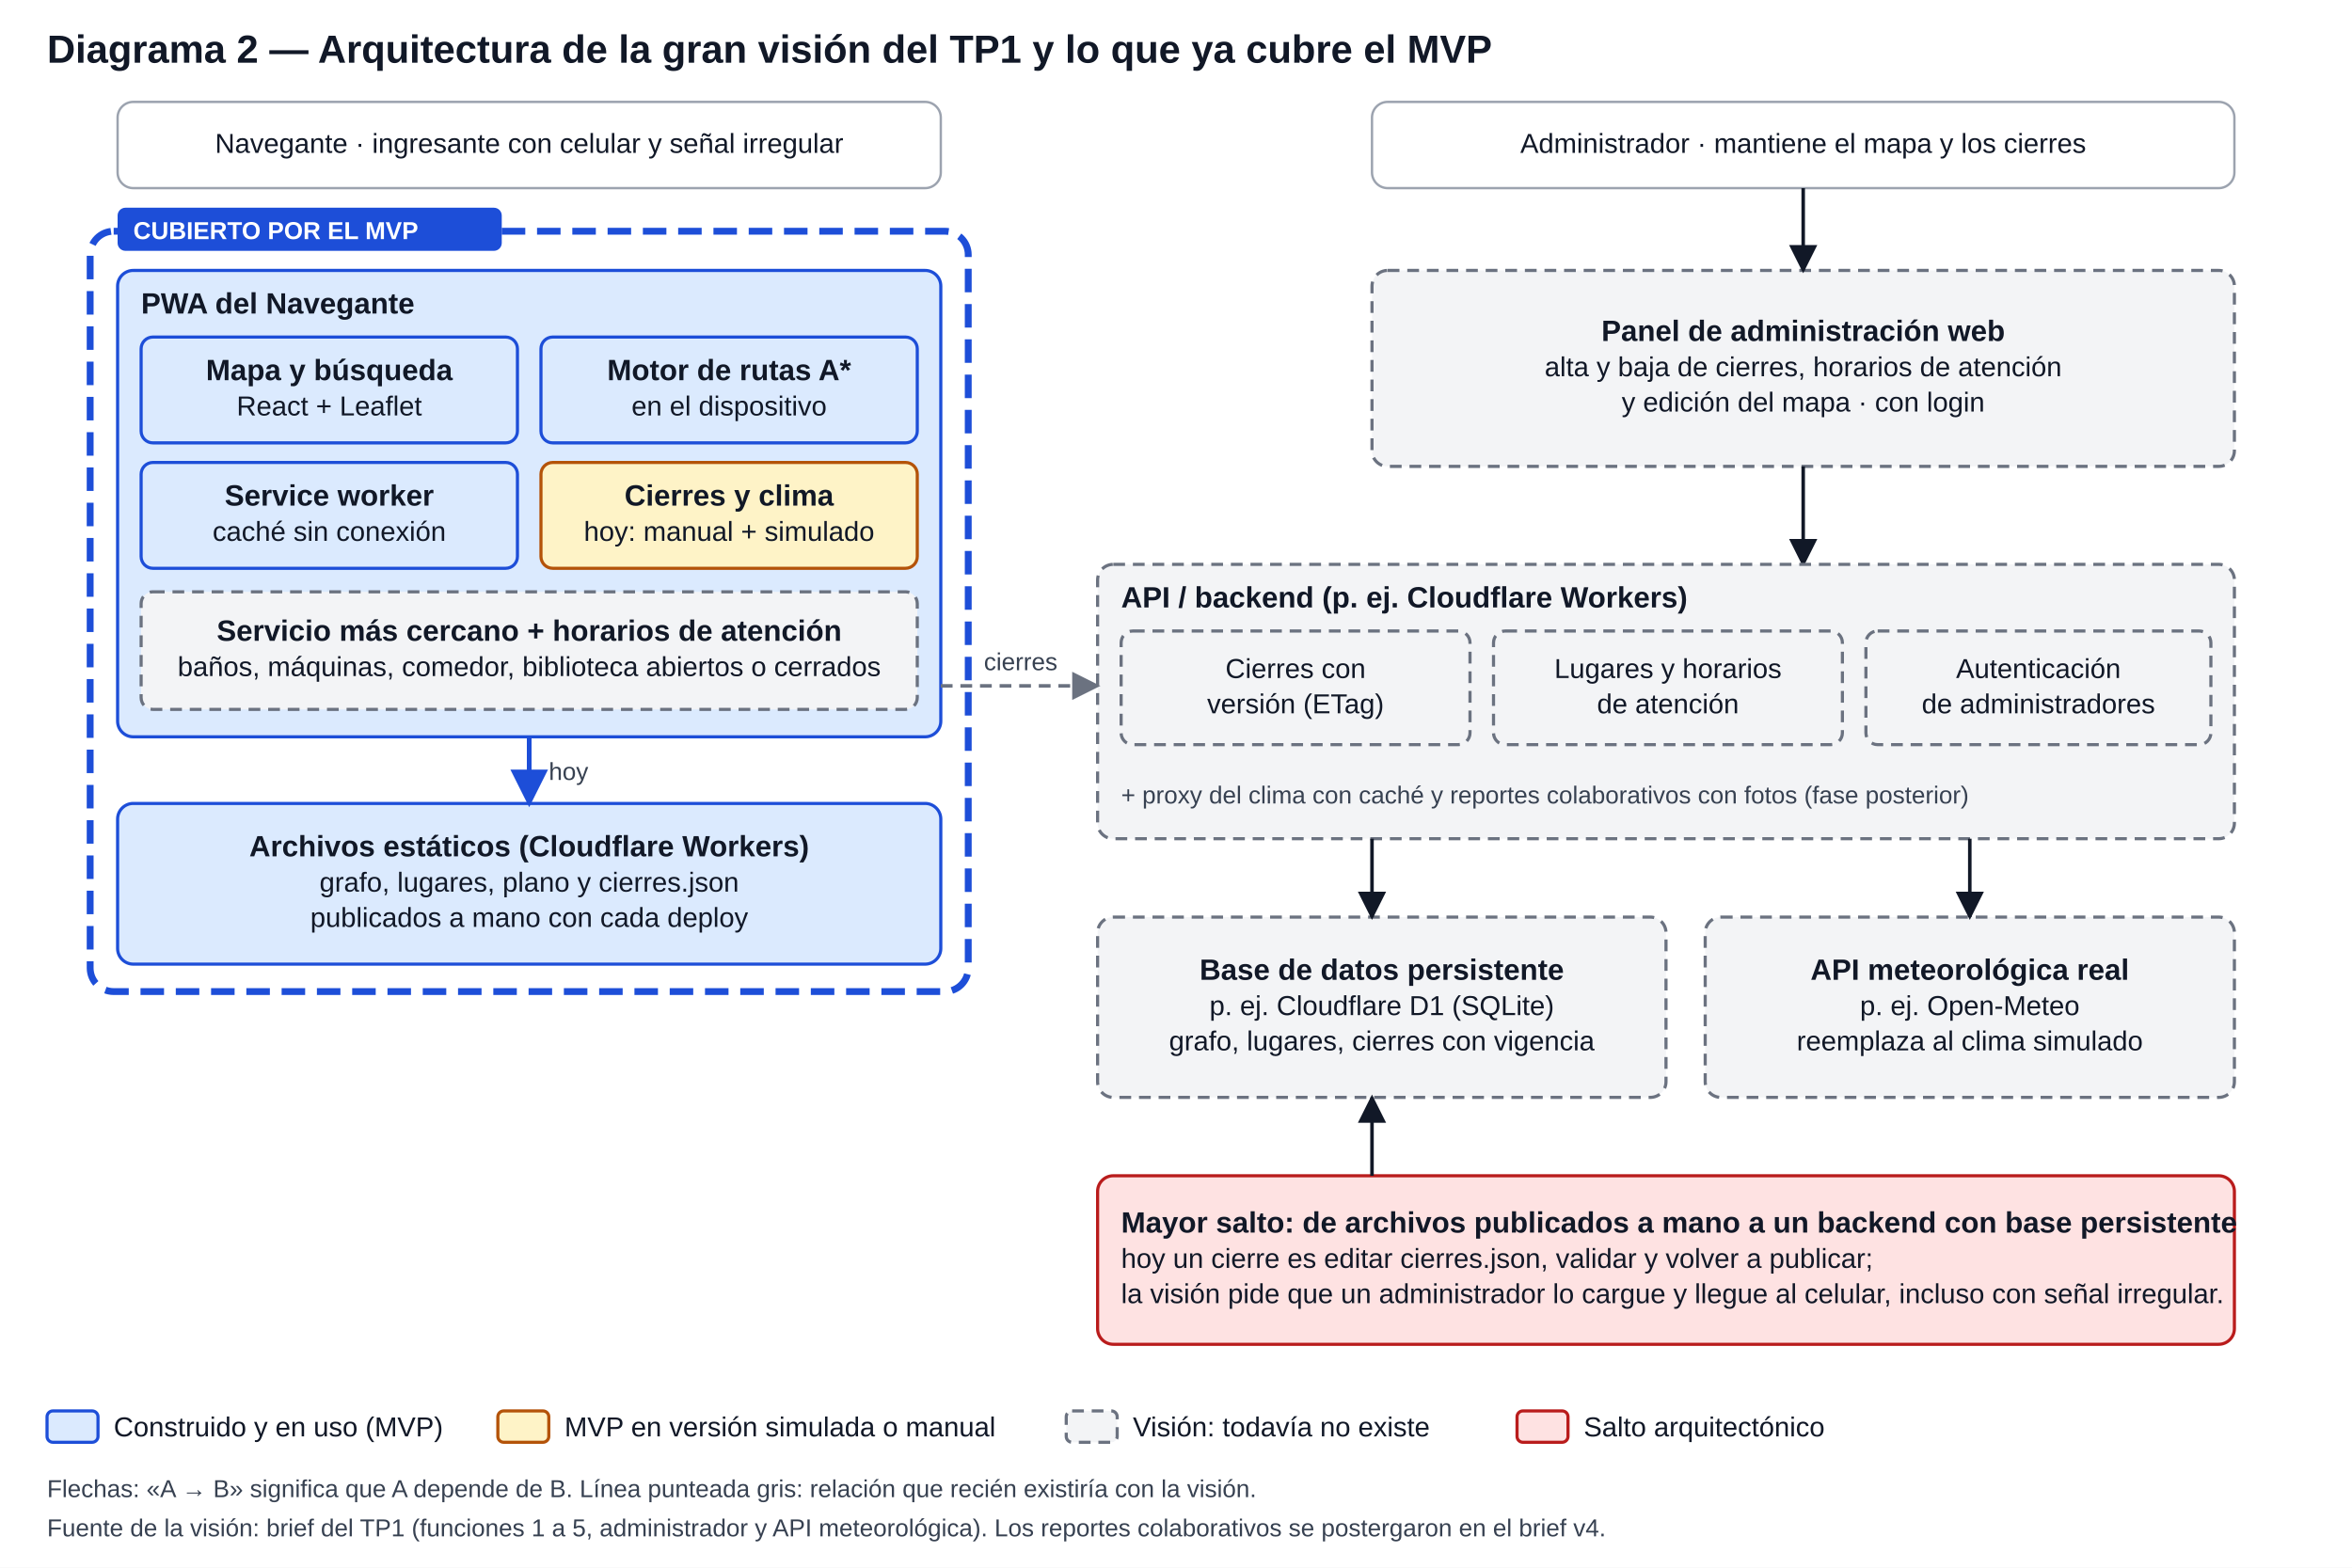
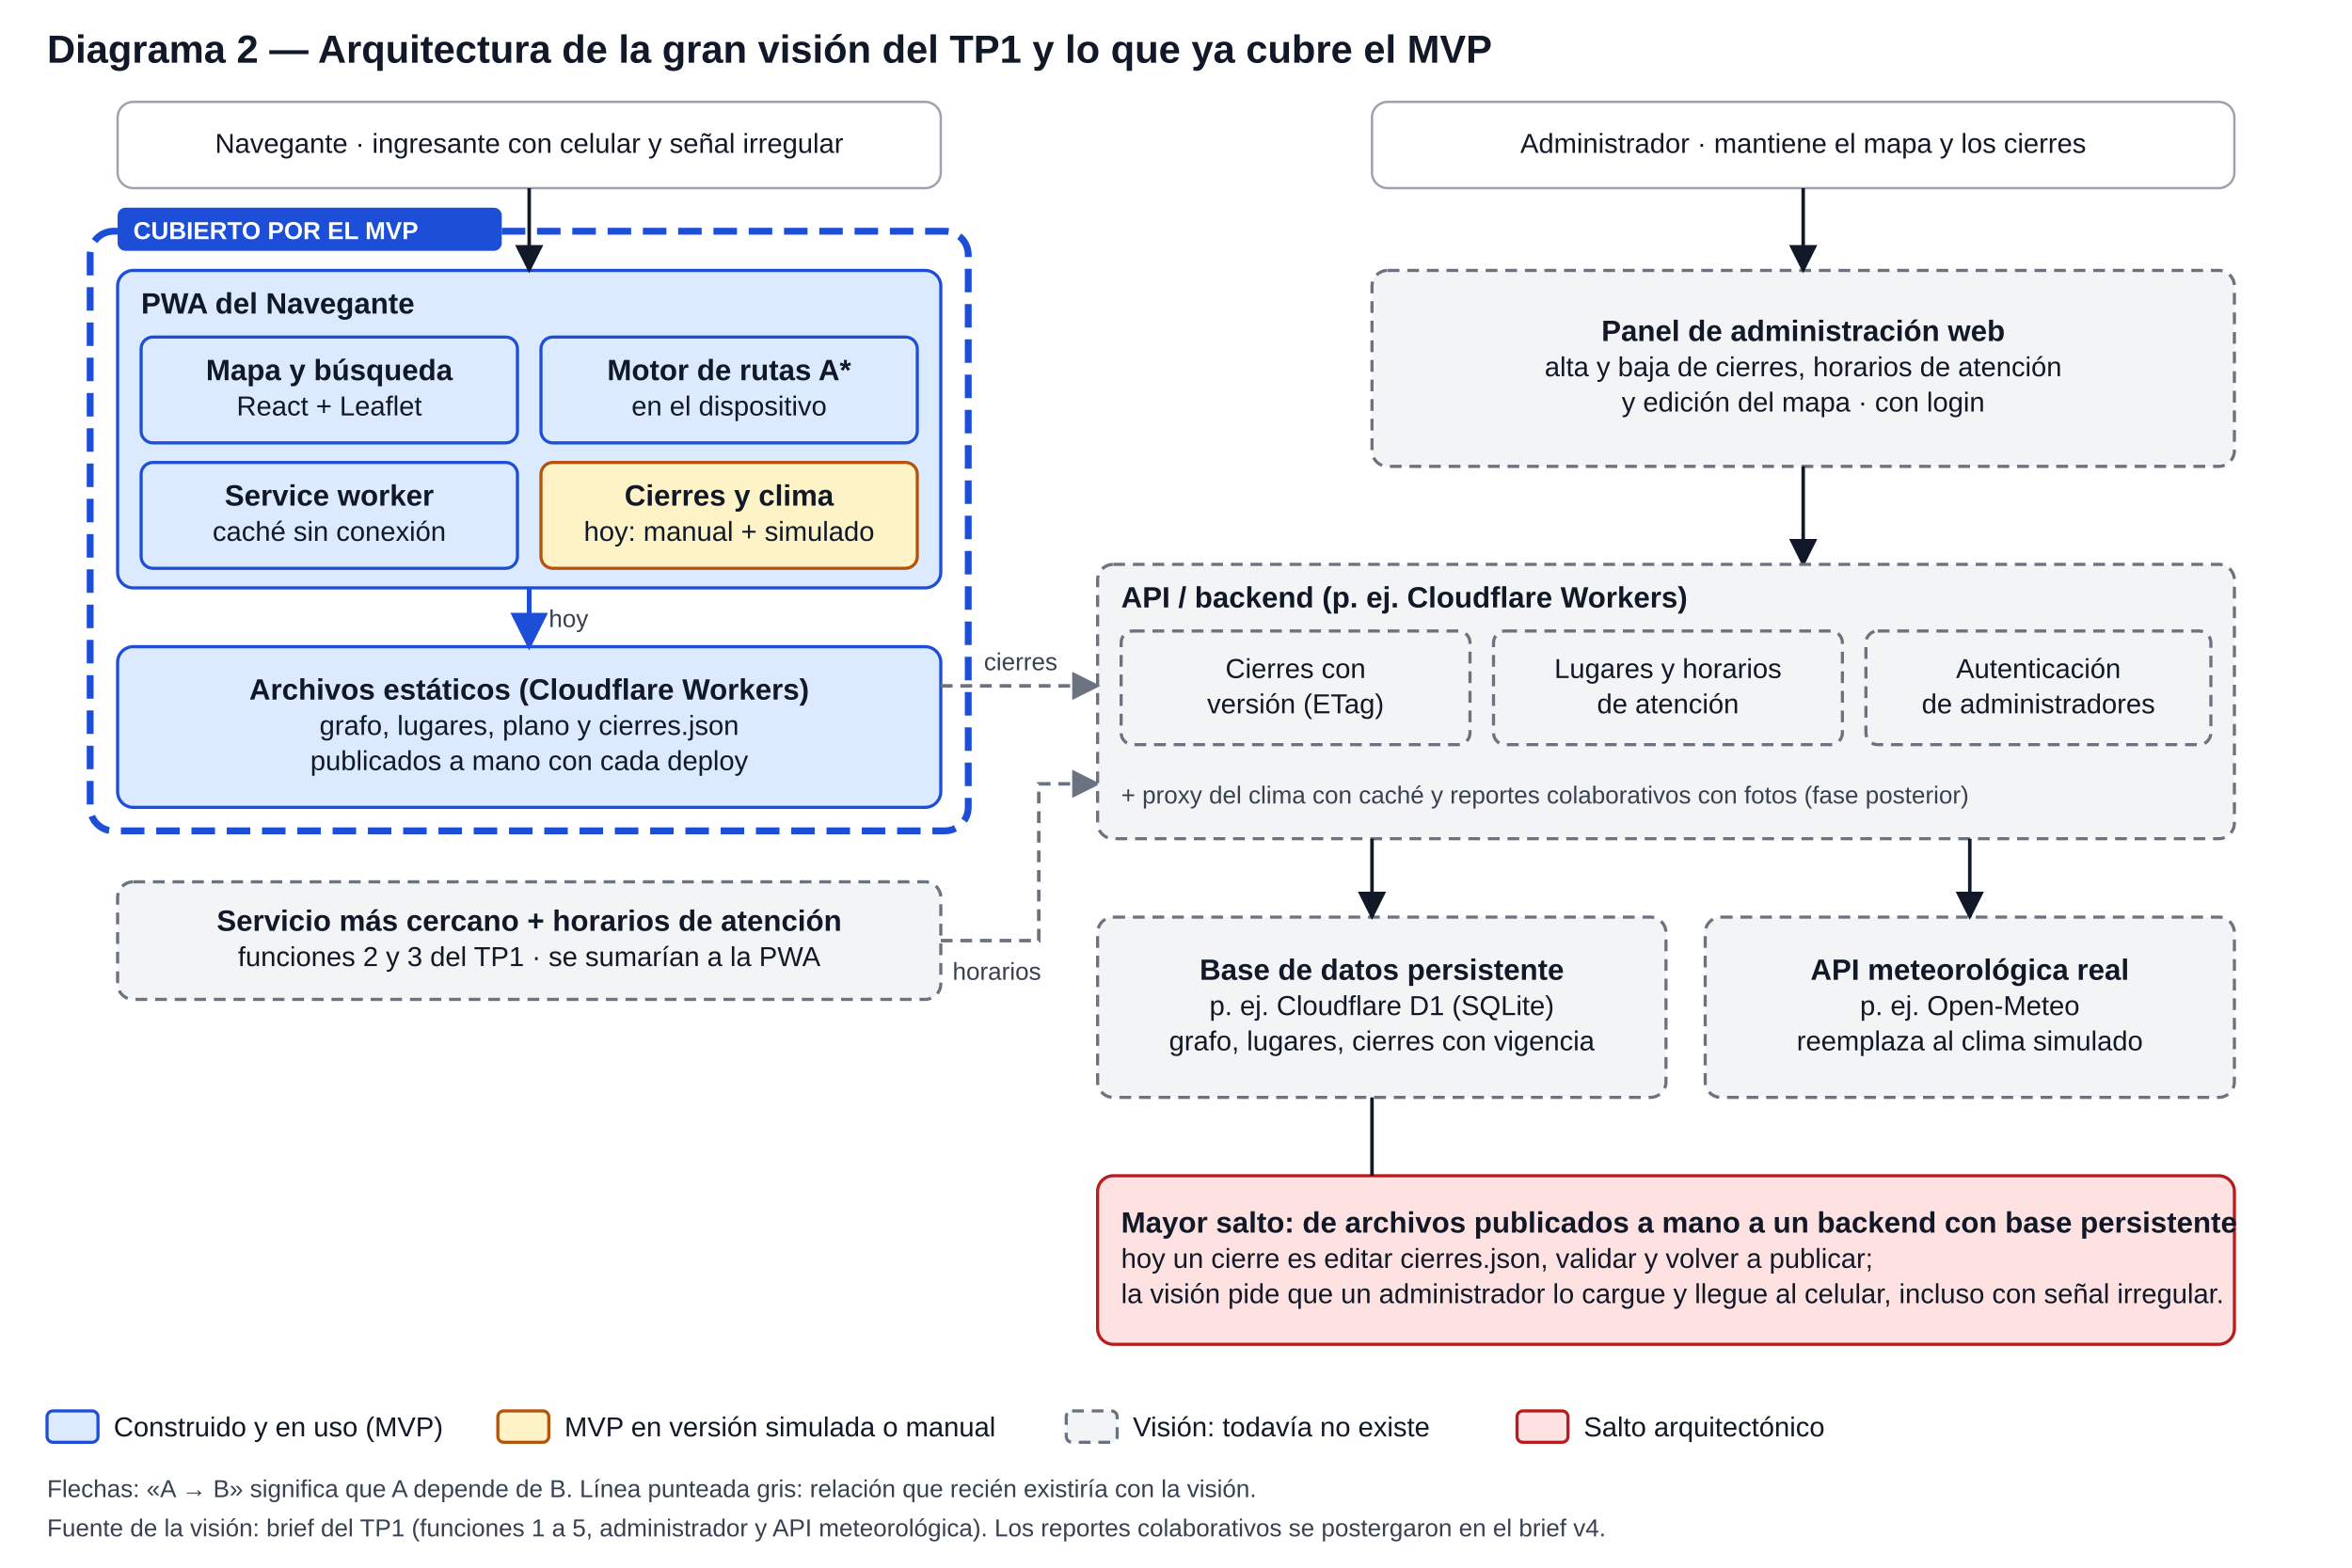
<svg xmlns="http://www.w3.org/2000/svg" width="1200" height="800" viewBox="0 0 1200 800">
  <style>
  text { font-family: 'Segoe UI', Arial, sans-serif; fill: #111827; }
  .t { font-size: 14px; }
  .n { font-size: 15px; font-weight: 700; }
  .s { font-size: 12.5px; fill: #374151; }
  .h { font-size: 13px; font-weight: 700; letter-spacing: .4px; fill: #374151; }
  .ti { font-size: 20px; font-weight: 700; }
  .azul  { fill: #dbeafe; stroke: #1d4ed8; stroke-width: 1.6; }
  .ambar { fill: #fef3c7; stroke: #b45309; stroke-width: 1.6; }
  .verde { fill: #dcfce7; stroke: #15803d; stroke-width: 1.6; }
  .gris  { fill: #f3f4f6; stroke: #6b7280; stroke-width: 1.6; stroke-dasharray: 6 4; }
  .rojo  { fill: #fee2e2; stroke: #b91c1c; stroke-width: 1.6; }
  .banda { fill: #ffffff; stroke: #9ca3af; stroke-width: 1.2; }
  .mvp   { fill: none; stroke: #1d4ed8; stroke-width: 3.5; stroke-dasharray: 12 6; }
  .flecha { stroke: #111827; stroke-width: 1.8; fill: none; marker-end: url(#p); }
  .flecha-g { stroke: #6b7280; stroke-width: 1.8; fill: none; stroke-dasharray: 6 4; marker-end: url(#pg); }
  .flecha-a { stroke: #1d4ed8; stroke-width: 2.4; fill: none; marker-end: url(#pa); }
</style>
  <defs>
    <marker id="p" viewBox="0 0 10 10" refX="9" refY="5" markerWidth="8" markerHeight="8" orient="auto-start-reverse">
      <path d="M0,0 L10,5 L0,10 z" fill="#111827" />
    </marker>
    <marker id="pg" viewBox="0 0 10 10" refX="9" refY="5" markerWidth="8" markerHeight="8" orient="auto-start-reverse">
      <path d="M0,0 L10,5 L0,10 z" fill="#6b7280" />
    </marker>
    <marker id="pa" viewBox="0 0 10 10" refX="9" refY="5" markerWidth="8" markerHeight="8" orient="auto-start-reverse">
      <path d="M0,0 L10,5 L0,10 z" fill="#1d4ed8" />
    </marker>
  </defs>
  <rect width="1200" height="800" fill="#ffffff" />
  <text x="24" y="32" class="ti">Diagrama 2 — Arquitectura de la gran visión del TP1 y lo que ya cubre el MVP</text>
  <rect x="60" y="52" width="420" height="44" rx="8" class="banda" />
  <text x="270" y="78" text-anchor="middle" class="t">Navegante · ingresante con celular y señal irregular</text>
  <rect x="700" y="52" width="440" height="44" rx="8" class="banda" />
  <text x="920" y="78" text-anchor="middle" class="t">Administrador · mantiene el mapa y los cierres</text>
-   <rect x="46" y="118" width="448" height="388" rx="12" class="mvp" />
+   <rect x="46" y="118" width="448" height="306" rx="12" class="mvp" />
  <rect x="60" y="106" width="196" height="22" rx="4" fill="#1d4ed8" />
  <text x="68" y="122" class="s" style="fill:#fff;font-weight:700">CUBIERTO POR EL MVP</text>
-   <rect x="60" y="138" width="420" height="238" rx="8" class="azul" />
+   <rect x="60" y="138" width="420" height="162" rx="8" class="azul" />
  <text x="72" y="160" class="n">PWA del Navegante</text>
  <rect x="72" y="172" width="192" height="54" rx="6" class="azul" />
  <text x="168" y="194" text-anchor="middle" class="n">Mapa y búsqueda</text>
  <text x="168" y="212" text-anchor="middle" class="t">React + Leaflet</text>
  <rect x="276" y="172" width="192" height="54" rx="6" class="azul" />
  <text x="372" y="194" text-anchor="middle" class="n">Motor de rutas A*</text>
  <text x="372" y="212" text-anchor="middle" class="t">en el dispositivo</text>
  <rect x="72" y="236" width="192" height="54" rx="6" class="azul" />
  <text x="168" y="258" text-anchor="middle" class="n">Service worker</text>
  <text x="168" y="276" text-anchor="middle" class="t">caché sin conexión</text>
  <rect x="276" y="236" width="192" height="54" rx="6" class="ambar" />
  <text x="372" y="258" text-anchor="middle" class="n">Cierres y clima</text>
  <text x="372" y="276" text-anchor="middle" class="t">hoy: manual + simulado</text>
-   <rect x="72" y="302" width="396" height="60" rx="6" class="gris" />
-   <text x="270" y="327" text-anchor="middle" class="n">Servicio más cercano + horarios de atención</text>
-   <text x="270" y="345" text-anchor="middle" class="t">baños, máquinas, comedor, biblioteca abiertos o cerrados</text>
-   <rect x="60" y="410" width="420" height="82" rx="8" class="azul" />
-   <text x="270" y="437" text-anchor="middle" class="n">Archivos estáticos (Cloudflare Workers)</text>
-   <text x="270" y="455" text-anchor="middle" class="t">grafo, lugares, plano y cierres.json</text>
-   <text x="270" y="473" text-anchor="middle" class="t">publicados a mano con cada deploy</text>
-   <path d="M270,376 L270,410" class="flecha-a" />
-   <text x="280" y="398" class="s" text-anchor="start">hoy</text>
+   <rect x="60" y="330" width="420" height="82" rx="8" class="azul" />
+   <text x="270" y="357" text-anchor="middle" class="n">Archivos estáticos (Cloudflare Workers)</text>
+   <text x="270" y="375" text-anchor="middle" class="t">grafo, lugares, plano y cierres.json</text>
+   <text x="270" y="393" text-anchor="middle" class="t">publicados a mano con cada deploy</text>
+   <path d="M270,300 L270,330" class="flecha-a" />
+   <text x="280" y="320" class="s" text-anchor="start">hoy</text>
+   <rect x="60" y="450" width="420" height="60" rx="8" class="gris" />
+   <text x="270" y="475" text-anchor="middle" class="n">Servicio más cercano + horarios de atención</text>
+   <text x="270" y="493" text-anchor="middle" class="t">funciones 2 y 3 del TP1 · se sumarían a la PWA</text>
+   <path d="M480,480 L530,480 L530,400 L560,400" class="flecha-g" />
+   <text x="486" y="500" class="s" text-anchor="start">horarios</text>
  <rect x="700" y="138" width="440" height="100" rx="8" class="gris" />
  <text x="920" y="174" text-anchor="middle" class="n">Panel de administración web</text>
  <text x="920" y="192" text-anchor="middle" class="t">alta y baja de cierres, horarios de atención</text>
  <text x="920" y="210" text-anchor="middle" class="t">y edición del mapa · con login</text>
  <path d="M920,96 L920,138" class="flecha" />
+   <path d="M270,96 L270,138" class="flecha" />
  <path d="M920,238 L920,288" class="flecha" />
  <rect x="560" y="288" width="580" height="140" rx="8" class="gris" />
  <text x="572" y="310" class="n">API / backend (p. ej. Cloudflare Workers)</text>
  <rect x="572" y="322" width="178" height="58" rx="6" class="gris" />
  <text x="661" y="346" text-anchor="middle" class="t">Cierres con</text>
  <text x="661" y="364" text-anchor="middle" class="t">versión (ETag)</text>
  <rect x="762" y="322" width="178" height="58" rx="6" class="gris" />
  <text x="851" y="346" text-anchor="middle" class="t">Lugares y horarios</text>
  <text x="851" y="364" text-anchor="middle" class="t">de atención</text>
  <rect x="952" y="322" width="176" height="58" rx="6" class="gris" />
  <text x="1040" y="346" text-anchor="middle" class="t">Autenticación</text>
  <text x="1040" y="364" text-anchor="middle" class="t">de administradores</text>
  <text x="572" y="410" class="s">+ proxy del clima con caché y reportes colaborativos con fotos (fase posterior)</text>
  <path d="M480,350 L560,350" class="flecha-g" />
  <text x="502" y="342" class="s" text-anchor="start">cierres</text>
  <rect x="560" y="468" width="290" height="92" rx="8" class="gris" />
  <text x="705" y="500" text-anchor="middle" class="n">Base de datos persistente</text>
  <text x="705" y="518" text-anchor="middle" class="t">p. ej. Cloudflare D1 (SQLite)</text>
  <text x="705" y="536" text-anchor="middle" class="t">grafo, lugares, cierres con vigencia</text>
  <rect x="870" y="468" width="270" height="92" rx="8" class="gris" />
  <text x="1005" y="500" text-anchor="middle" class="n">API meteorológica real</text>
  <text x="1005" y="518" text-anchor="middle" class="t">p. ej. Open-Meteo</text>
  <text x="1005" y="536" text-anchor="middle" class="t">reemplaza al clima simulado</text>
  <path d="M700,428 L700,468" class="flecha" />
  <path d="M1005,428 L1005,468" class="flecha" />
  <rect x="560" y="600" width="580" height="86" rx="8" class="rojo" />
  <text x="572" y="629" text-anchor="start" class="n">Mayor salto: de archivos publicados a mano a un backend con base persistente</text>
  <text x="572" y="647" text-anchor="start" class="t">hoy un cierre es editar cierres.json, validar y volver a publicar;</text>
  <text x="572" y="665" text-anchor="start" class="t">la visión pide que un administrador lo cargue y llegue al celular, incluso con señal irregular.</text>
-   <path d="M700,600 L700,560" class="flecha" />
+   <path d="M700,600 L700,560" class="flecha" style="marker-end:none" />
  <rect x="24" y="720" width="26" height="16" rx="3" class="azul" />
  <text x="58" y="733" class="t">Construido y en uso (MVP)</text>
  <rect x="254" y="720" width="26" height="16" rx="3" class="ambar" />
  <text x="288" y="733" class="t">MVP en versión simulada o manual</text>
  <rect x="544" y="720" width="26" height="16" rx="3" class="gris" />
  <text x="578" y="733" class="t">Visión: todavía no existe</text>
  <rect x="774" y="720" width="26" height="16" rx="3" class="rojo" />
  <text x="808" y="733" class="t">Salto arquitectónico</text>
  <text x="24" y="764" class="s">Flechas: «A → B» significa que A depende de B. Línea punteada gris: relación que recién existiría con la visión.</text>
  <text x="24" y="784" class="s">Fuente de la visión: brief del TP1 (funciones 1 a 5, administrador y API meteorológica). Los reportes colaborativos se postergaron en el brief v4.</text>
</svg>
